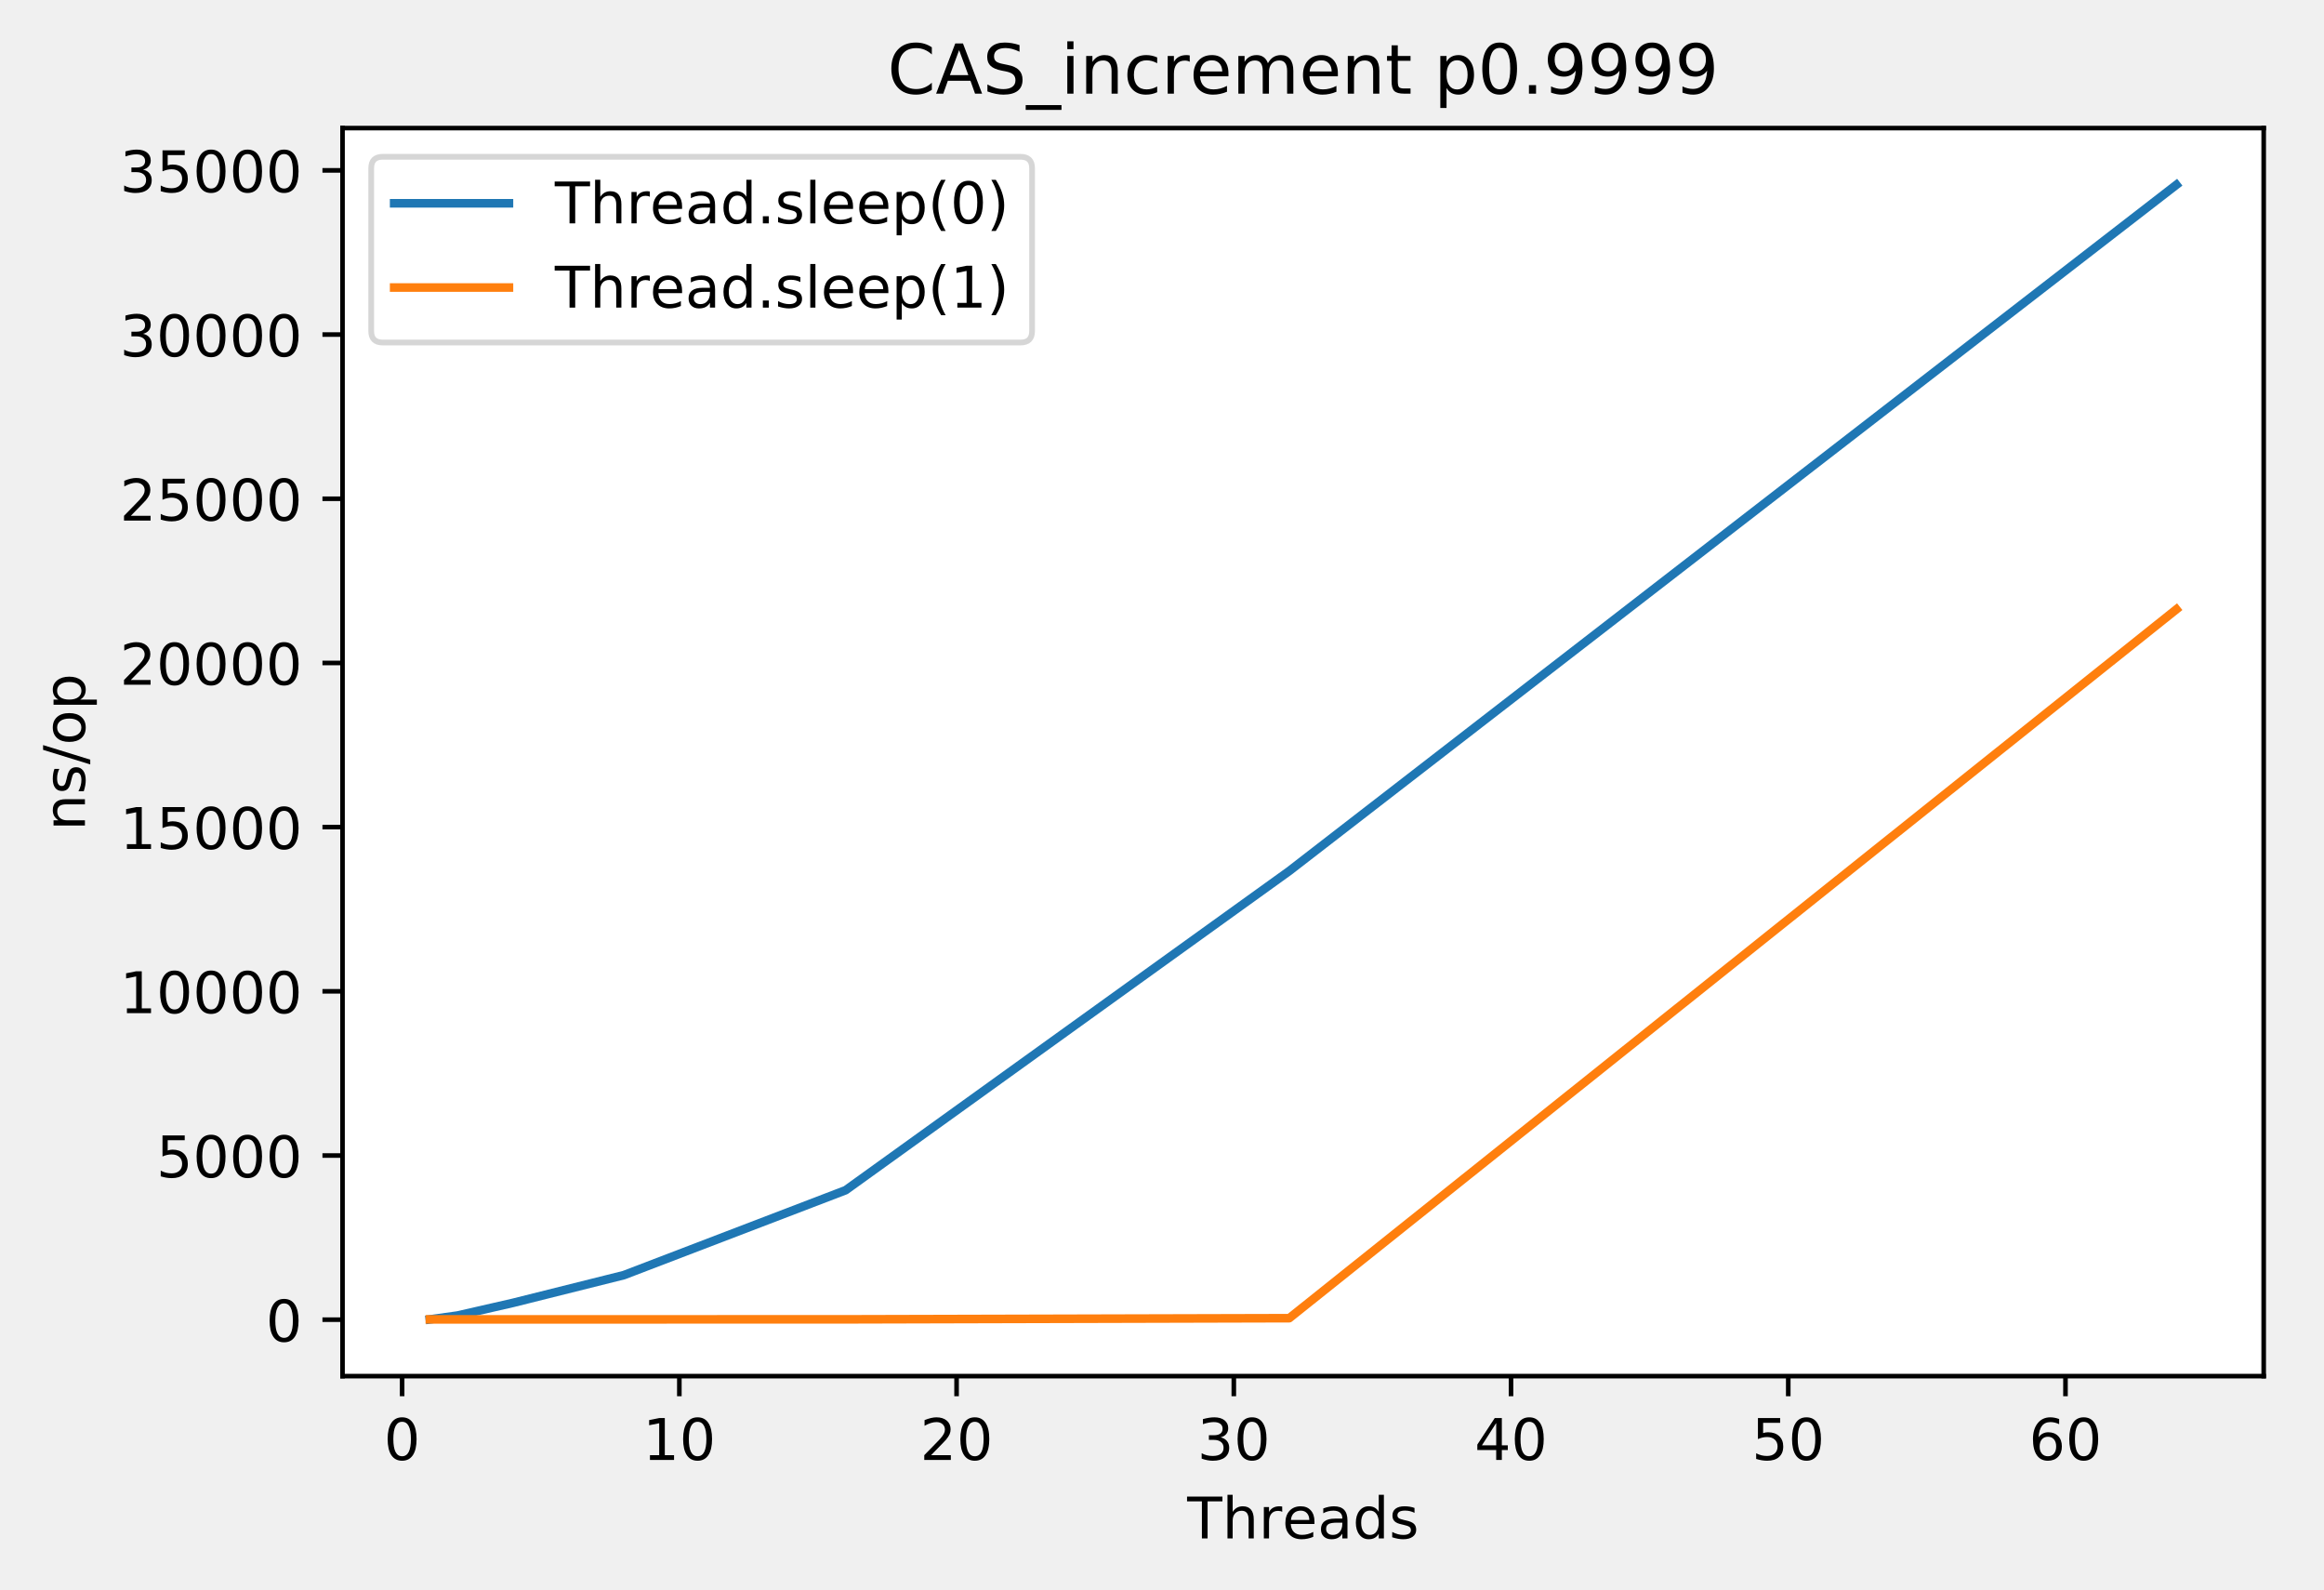
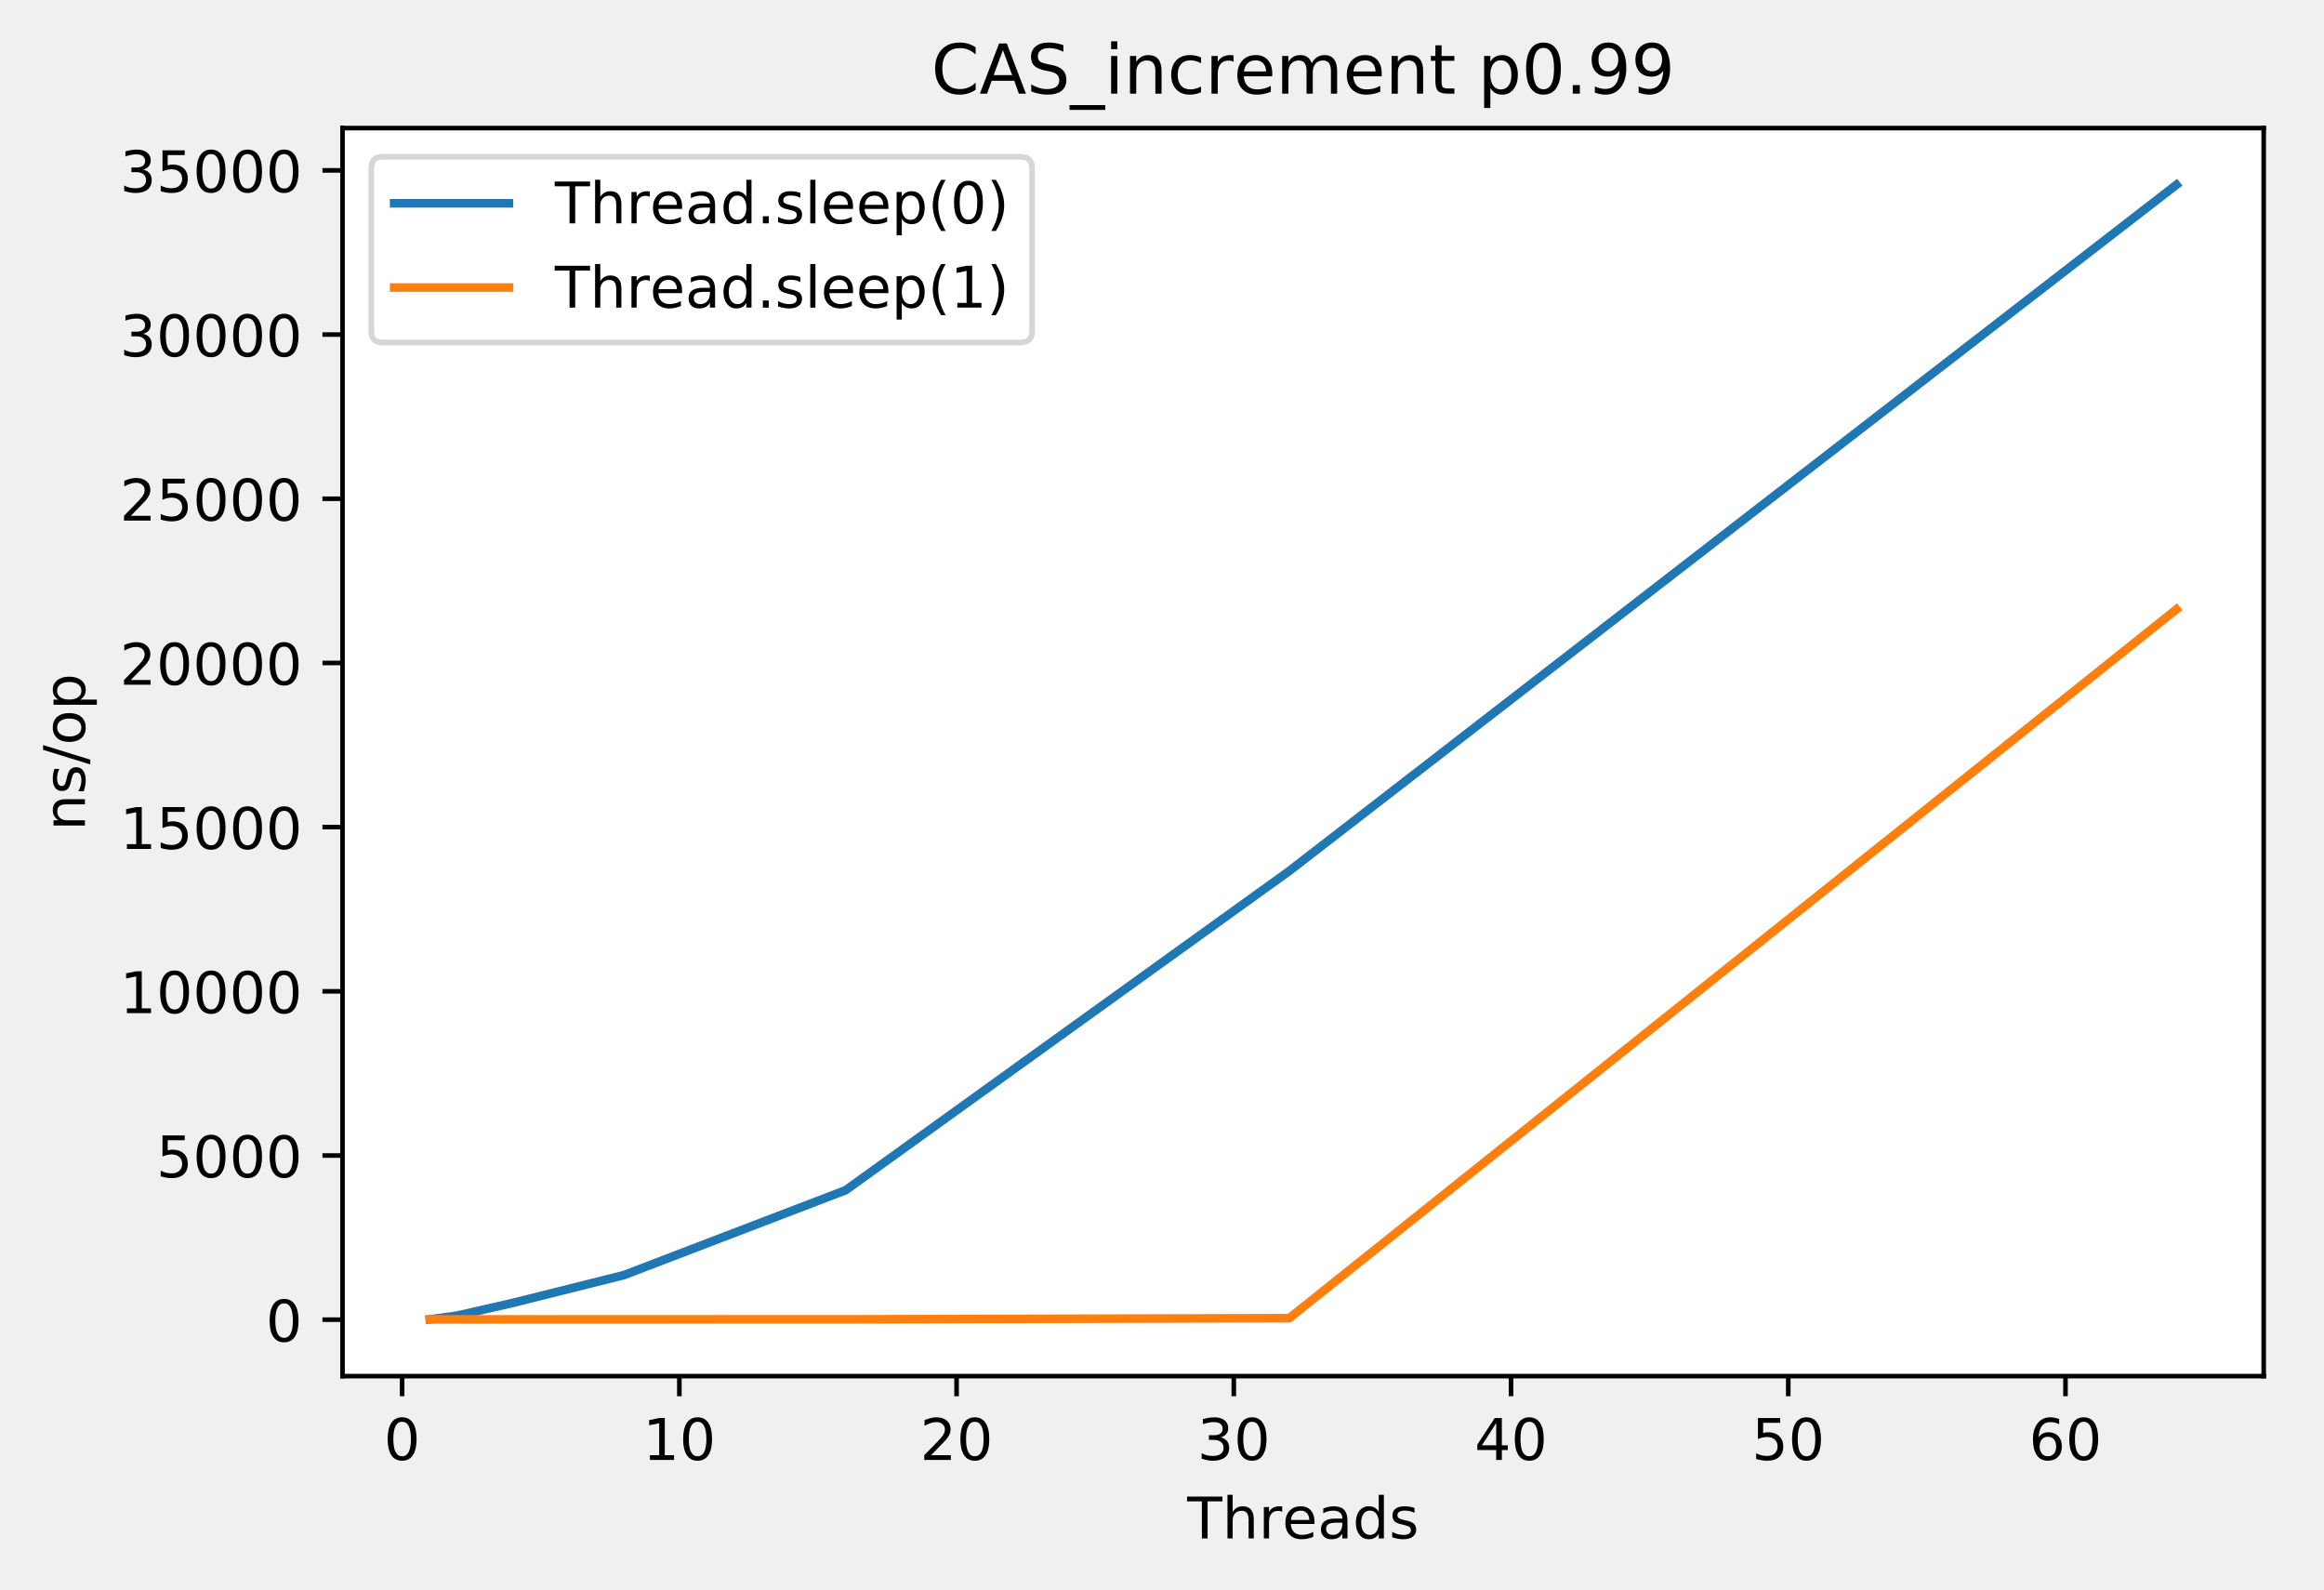
<svg xmlns="http://www.w3.org/2000/svg" xmlns:xlink="http://www.w3.org/1999/xlink" height="277pt" version="1.1" viewBox="0 0 405 277" width="405pt">
  <defs>
    <style type="text/css">
*{stroke-linecap:butt;stroke-linejoin:round;}
  </style>
  </defs>
  <g id="figure_1">
    <g id="patch_1">
      <path d="M 0 277.314  L 405.191 277.314  L 405.191 0  L 0 0  z " style="fill:none;" />
    </g>
    <g id="axes_1">
      <g id="patch_2">
        <path d="M 59.691 239.758  L 394.491 239.758  L 394.491 22.318  L 59.691 22.318  z " style="fill:#ffffff;" />
      </g>
      <g id="matplotlib.axis_1">
        <g id="xtick_1">
          <g id="line2d_1">
            <defs>
-               <path d="M 0 0  L 0 3.5  " id="m8916758f91" style="stroke:#000000;stroke-width:0.8;" />
-             </defs>
-             <g>
-               <use style="stroke:#000000;stroke-width:0.8;" x="70.078" xlink:href="#m8916758f91" y="239.758" />
+               <path d="M 0 0  L 0 3.5  " id="m0cff58f7d7" style="stroke:#000000;stroke-width:0.8;" />
+             </defs>
+             <g>
+               <use style="stroke:#000000;stroke-width:0.8;" x="70.078" xlink:href="#m0cff58f7d7" y="239.758" />
            </g>
          </g>
          <g id="text_1">
            <defs>
              <path d="M 31.781 66.406  Q 24.172 66.406 20.328 58.906  Q 16.5 51.422 16.5 36.375  Q 16.5 21.391 20.328 13.891  Q 24.172 6.391 31.781 6.391  Q 39.453 6.391 43.281 13.891  Q 47.125 21.391 47.125 36.375  Q 47.125 51.422 43.281 58.906  Q 39.453 66.406 31.781 66.406  z M 31.781 74.219  Q 44.047 74.219 50.516 64.516  Q 56.984 54.828 56.984 36.375  Q 56.984 17.969 50.516 8.266  Q 44.047 -1.422 31.781 -1.422  Q 19.531 -1.422 13.062 8.266  Q 6.594 17.969 6.594 36.375  Q 6.594 54.828 13.062 64.516  Q 19.531 74.219 31.781 74.219  z " id="DejaVuSans-30" />
            </defs>
            <g transform="translate(66.89639 254.3566)scale(0.1 -0.1)">
              <use xlink:href="#DejaVuSans-30" />
            </g>
          </g>
        </g>
        <g id="xtick_2">
          <g id="line2d_2">
            <g>
-               <use style="stroke:#000000;stroke-width:0.8;" x="118.389" xlink:href="#m8916758f91" y="239.758" />
+               <use style="stroke:#000000;stroke-width:0.8;" x="118.389" xlink:href="#m0cff58f7d7" y="239.758" />
            </g>
          </g>
          <g id="text_2">
            <defs>
              <path d="M 12.406 8.297  L 28.516 8.297  L 28.516 63.922  L 10.984 60.406  L 10.984 69.391  L 28.422 72.906  L 38.281 72.906  L 38.281 8.297  L 54.391 8.297  L 54.391 0  L 12.406 0  z " id="DejaVuSans-31" />
            </defs>
            <g transform="translate(112.0268 254.3566)scale(0.1 -0.1)">
              <use xlink:href="#DejaVuSans-31" />
              <use x="63.623" xlink:href="#DejaVuSans-30" />
            </g>
          </g>
        </g>
        <g id="xtick_3">
          <g id="line2d_3">
            <g>
-               <use style="stroke:#000000;stroke-width:0.8;" x="166.701" xlink:href="#m8916758f91" y="239.758" />
+               <use style="stroke:#000000;stroke-width:0.8;" x="166.701" xlink:href="#m0cff58f7d7" y="239.758" />
            </g>
          </g>
          <g id="text_3">
            <defs>
              <path d="M 19.188 8.297  L 53.609 8.297  L 53.609 0  L 7.328 0  L 7.328 8.297  Q 12.938 14.109 22.625 23.891  Q 32.328 33.688 34.812 36.531  Q 39.547 41.844 41.422 45.531  Q 43.312 49.219 43.312 52.781  Q 43.312 58.594 39.234 62.25  Q 35.156 65.922 28.609 65.922  Q 23.969 65.922 18.812 64.312  Q 13.672 62.703 7.812 59.422  L 7.812 69.391  Q 13.766 71.781 18.938 73  Q 24.125 74.219 28.422 74.219  Q 39.75 74.219 46.484 68.547  Q 53.219 62.891 53.219 53.422  Q 53.219 48.922 51.531 44.891  Q 49.859 40.875 45.406 35.406  Q 44.188 33.984 37.641 27.219  Q 31.109 20.453 19.188 8.297  z " id="DejaVuSans-32" />
            </defs>
            <g transform="translate(160.3385 254.3566)scale(0.1 -0.1)">
              <use xlink:href="#DejaVuSans-32" />
              <use x="63.623" xlink:href="#DejaVuSans-30" />
            </g>
          </g>
        </g>
        <g id="xtick_4">
          <g id="line2d_4">
            <g>
-               <use style="stroke:#000000;stroke-width:0.8;" x="215.013" xlink:href="#m8916758f91" y="239.758" />
+               <use style="stroke:#000000;stroke-width:0.8;" x="215.013" xlink:href="#m0cff58f7d7" y="239.758" />
            </g>
          </g>
          <g id="text_4">
            <defs>
              <path d="M 40.578 39.312  Q 47.656 37.797 51.625 33  Q 55.609 28.219 55.609 21.188  Q 55.609 10.406 48.188 4.484  Q 40.766 -1.422 27.094 -1.422  Q 22.516 -1.422 17.656 -0.516  Q 12.797 0.391 7.625 2.203  L 7.625 11.719  Q 11.719 9.328 16.594 8.109  Q 21.484 6.891 26.812 6.891  Q 36.078 6.891 40.938 10.547  Q 45.797 14.203 45.797 21.188  Q 45.797 27.641 41.281 31.266  Q 36.766 34.906 28.719 34.906  L 20.219 34.906  L 20.219 43.016  L 29.109 43.016  Q 36.375 43.016 40.234 45.922  Q 44.094 48.828 44.094 54.297  Q 44.094 59.906 40.109 62.906  Q 36.141 65.922 28.719 65.922  Q 24.656 65.922 20.016 65.031  Q 15.375 64.156 9.812 62.312  L 9.812 71.094  Q 15.438 72.656 20.344 73.438  Q 25.25 74.219 29.594 74.219  Q 40.828 74.219 47.359 69.109  Q 53.906 64.016 53.906 55.328  Q 53.906 49.266 50.438 45.094  Q 46.969 40.922 40.578 39.312  z " id="DejaVuSans-33" />
            </defs>
            <g transform="translate(208.6502 254.3566)scale(0.1 -0.1)">
              <use xlink:href="#DejaVuSans-33" />
              <use x="63.623" xlink:href="#DejaVuSans-30" />
            </g>
          </g>
        </g>
        <g id="xtick_5">
          <g id="line2d_5">
            <g>
-               <use style="stroke:#000000;stroke-width:0.8;" x="263.324" xlink:href="#m8916758f91" y="239.758" />
+               <use style="stroke:#000000;stroke-width:0.8;" x="263.324" xlink:href="#m0cff58f7d7" y="239.758" />
            </g>
          </g>
          <g id="text_5">
            <defs>
              <path d="M 37.797 64.312  L 12.891 25.391  L 37.797 25.391  z M 35.203 72.906  L 47.609 72.906  L 47.609 25.391  L 58.016 25.391  L 58.016 17.188  L 47.609 17.188  L 47.609 0  L 37.797 0  L 37.797 17.188  L 4.891 17.188  L 4.891 26.703  z " id="DejaVuSans-34" />
            </defs>
            <g transform="translate(256.9619 254.3566)scale(0.1 -0.1)">
              <use xlink:href="#DejaVuSans-34" />
              <use x="63.623" xlink:href="#DejaVuSans-30" />
            </g>
          </g>
        </g>
        <g id="xtick_6">
          <g id="line2d_6">
            <g>
-               <use style="stroke:#000000;stroke-width:0.8;" x="311.636" xlink:href="#m8916758f91" y="239.758" />
+               <use style="stroke:#000000;stroke-width:0.8;" x="311.636" xlink:href="#m0cff58f7d7" y="239.758" />
            </g>
          </g>
          <g id="text_6">
            <defs>
              <path d="M 10.797 72.906  L 49.516 72.906  L 49.516 64.594  L 19.828 64.594  L 19.828 46.734  Q 21.969 47.469 24.109 47.828  Q 26.266 48.188 28.422 48.188  Q 40.625 48.188 47.75 41.5  Q 54.891 34.812 54.891 23.391  Q 54.891 11.625 47.562 5.094  Q 40.234 -1.422 26.906 -1.422  Q 22.312 -1.422 17.547 -0.641  Q 12.797 0.141 7.719 1.703  L 7.719 11.625  Q 12.109 9.234 16.797 8.062  Q 21.484 6.891 26.703 6.891  Q 35.156 6.891 40.078 11.328  Q 45.016 15.766 45.016 23.391  Q 45.016 31 40.078 35.438  Q 35.156 39.891 26.703 39.891  Q 22.75 39.891 18.812 39.016  Q 14.891 38.141 10.797 36.281  z " id="DejaVuSans-35" />
            </defs>
            <g transform="translate(305.2736 254.3566)scale(0.1 -0.1)">
              <use xlink:href="#DejaVuSans-35" />
              <use x="63.623" xlink:href="#DejaVuSans-30" />
            </g>
          </g>
        </g>
        <g id="xtick_7">
          <g id="line2d_7">
            <g>
-               <use style="stroke:#000000;stroke-width:0.8;" x="359.948" xlink:href="#m8916758f91" y="239.758" />
+               <use style="stroke:#000000;stroke-width:0.8;" x="359.948" xlink:href="#m0cff58f7d7" y="239.758" />
            </g>
          </g>
          <g id="text_7">
            <defs>
              <path d="M 33.016 40.375  Q 26.375 40.375 22.484 35.828  Q 18.609 31.297 18.609 23.391  Q 18.609 15.531 22.484 10.953  Q 26.375 6.391 33.016 6.391  Q 39.656 6.391 43.531 10.953  Q 47.406 15.531 47.406 23.391  Q 47.406 31.297 43.531 35.828  Q 39.656 40.375 33.016 40.375  z M 52.594 71.297  L 52.594 62.312  Q 48.875 64.062 45.094 64.984  Q 41.312 65.922 37.594 65.922  Q 27.828 65.922 22.672 59.328  Q 17.531 52.734 16.797 39.406  Q 19.672 43.656 24.016 45.922  Q 28.375 48.188 33.594 48.188  Q 44.578 48.188 50.953 41.516  Q 57.328 34.859 57.328 23.391  Q 57.328 12.156 50.688 5.359  Q 44.047 -1.422 33.016 -1.422  Q 20.359 -1.422 13.672 8.266  Q 6.984 17.969 6.984 36.375  Q 6.984 53.656 15.188 63.938  Q 23.391 74.219 37.203 74.219  Q 40.922 74.219 44.703 73.484  Q 48.484 72.75 52.594 71.297  z " id="DejaVuSans-36" />
            </defs>
            <g transform="translate(353.5853 254.3566)scale(0.1 -0.1)">
              <use xlink:href="#DejaVuSans-36" />
              <use x="63.623" xlink:href="#DejaVuSans-30" />
            </g>
          </g>
        </g>
        <g id="text_8">
          <defs>
            <path d="M -0.297 72.906  L 61.375 72.906  L 61.375 64.594  L 35.5 64.594  L 35.5 0  L 25.594 0  L 25.594 64.594  L -0.297 64.594  z " id="DejaVuSans-54" />
            <path d="M 54.891 33.016  L 54.891 0  L 45.906 0  L 45.906 32.719  Q 45.906 40.484 42.875 44.328  Q 39.844 48.188 33.797 48.188  Q 26.516 48.188 22.312 43.547  Q 18.109 38.922 18.109 30.906  L 18.109 0  L 9.078 0  L 9.078 75.984  L 18.109 75.984  L 18.109 46.188  Q 21.344 51.125 25.703 53.562  Q 30.078 56 35.797 56  Q 45.219 56 50.047 50.172  Q 54.891 44.344 54.891 33.016  z " id="DejaVuSans-68" />
            <path d="M 41.109 46.297  Q 39.594 47.172 37.812 47.578  Q 36.031 48 33.891 48  Q 26.266 48 22.188 43.047  Q 18.109 38.094 18.109 28.812  L 18.109 0  L 9.078 0  L 9.078 54.688  L 18.109 54.688  L 18.109 46.188  Q 20.953 51.172 25.484 53.578  Q 30.031 56 36.531 56  Q 37.453 56 38.578 55.875  Q 39.703 55.766 41.062 55.516  z " id="DejaVuSans-72" />
            <path d="M 56.203 29.594  L 56.203 25.203  L 14.891 25.203  Q 15.484 15.922 20.484 11.062  Q 25.484 6.203 34.422 6.203  Q 39.594 6.203 44.453 7.469  Q 49.312 8.734 54.109 11.281  L 54.109 2.781  Q 49.266 0.734 44.188 -0.344  Q 39.109 -1.422 33.891 -1.422  Q 20.797 -1.422 13.156 6.188  Q 5.516 13.812 5.516 26.812  Q 5.516 40.234 12.766 48.109  Q 20.016 56 32.328 56  Q 43.359 56 49.781 48.891  Q 56.203 41.797 56.203 29.594  z M 47.219 32.234  Q 47.125 39.594 43.094 43.984  Q 39.062 48.391 32.422 48.391  Q 24.906 48.391 20.391 44.141  Q 15.875 39.891 15.188 32.172  z " id="DejaVuSans-65" />
            <path d="M 34.281 27.484  Q 23.391 27.484 19.188 25  Q 14.984 22.516 14.984 16.5  Q 14.984 11.719 18.141 8.906  Q 21.297 6.109 26.703 6.109  Q 34.188 6.109 38.703 11.406  Q 43.219 16.703 43.219 25.484  L 43.219 27.484  z M 52.203 31.203  L 52.203 0  L 43.219 0  L 43.219 8.297  Q 40.141 3.328 35.547 0.953  Q 30.953 -1.422 24.312 -1.422  Q 15.922 -1.422 10.953 3.297  Q 6 8.016 6 15.922  Q 6 25.141 12.172 29.828  Q 18.359 34.516 30.609 34.516  L 43.219 34.516  L 43.219 35.406  Q 43.219 41.609 39.141 45  Q 35.062 48.391 27.688 48.391  Q 23 48.391 18.547 47.266  Q 14.109 46.141 10.016 43.891  L 10.016 52.203  Q 14.938 54.109 19.578 55.047  Q 24.219 56 28.609 56  Q 40.484 56 46.344 49.844  Q 52.203 43.703 52.203 31.203  z " id="DejaVuSans-61" />
            <path d="M 45.406 46.391  L 45.406 75.984  L 54.391 75.984  L 54.391 0  L 45.406 0  L 45.406 8.203  Q 42.578 3.328 38.25 0.953  Q 33.938 -1.422 27.875 -1.422  Q 17.969 -1.422 11.734 6.484  Q 5.516 14.406 5.516 27.297  Q 5.516 40.188 11.734 48.094  Q 17.969 56 27.875 56  Q 33.938 56 38.25 53.625  Q 42.578 51.266 45.406 46.391  z M 14.797 27.297  Q 14.797 17.391 18.875 11.75  Q 22.953 6.109 30.078 6.109  Q 37.203 6.109 41.297 11.75  Q 45.406 17.391 45.406 27.297  Q 45.406 37.203 41.297 42.844  Q 37.203 48.484 30.078 48.484  Q 22.953 48.484 18.875 42.844  Q 14.797 37.203 14.797 27.297  z " id="DejaVuSans-64" />
            <path d="M 44.281 53.078  L 44.281 44.578  Q 40.484 46.531 36.375 47.5  Q 32.281 48.484 27.875 48.484  Q 21.188 48.484 17.844 46.438  Q 14.5 44.391 14.5 40.281  Q 14.5 37.156 16.891 35.375  Q 19.281 33.594 26.516 31.984  L 29.594 31.297  Q 39.156 29.25 43.188 25.516  Q 47.219 21.781 47.219 15.094  Q 47.219 7.469 41.188 3.016  Q 35.156 -1.422 24.609 -1.422  Q 20.219 -1.422 15.453 -0.562  Q 10.688 0.297 5.422 2  L 5.422 11.281  Q 10.406 8.688 15.234 7.391  Q 20.062 6.109 24.812 6.109  Q 31.156 6.109 34.562 8.281  Q 37.984 10.453 37.984 14.406  Q 37.984 18.062 35.516 20.016  Q 33.062 21.969 24.703 23.781  L 21.578 24.516  Q 13.234 26.266 9.516 29.906  Q 5.812 33.547 5.812 39.891  Q 5.812 47.609 11.281 51.797  Q 16.75 56 26.812 56  Q 31.781 56 36.172 55.266  Q 40.578 54.547 44.281 53.078  z " id="DejaVuSans-73" />
          </defs>
          <g transform="translate(206.8945 268.0347)scale(0.1 -0.1)">
            <use xlink:href="#DejaVuSans-54" />
            <use x="61.084" xlink:href="#DejaVuSans-68" />
            <use x="124.463" xlink:href="#DejaVuSans-72" />
            <use x="165.545" xlink:href="#DejaVuSans-65" />
            <use x="227.068" xlink:href="#DejaVuSans-61" />
            <use x="288.348" xlink:href="#DejaVuSans-64" />
            <use x="351.824" xlink:href="#DejaVuSans-73" />
          </g>
        </g>
      </g>
      <g id="matplotlib.axis_2">
        <g id="ytick_1">
          <g id="line2d_8">
            <defs>
-               <path d="M 0 0  L -3.5 0  " id="mc16bd15ba8" style="stroke:#000000;stroke-width:0.8;" />
-             </defs>
-             <g>
-               <use style="stroke:#000000;stroke-width:0.8;" x="59.691" xlink:href="#mc16bd15ba8" y="229.926" />
+               <path d="M 0 0  L -3.5 0  " id="me50c049c41" style="stroke:#000000;stroke-width:0.8;" />
+             </defs>
+             <g>
+               <use style="stroke:#000000;stroke-width:0.8;" x="59.691" xlink:href="#me50c049c41" y="229.926" />
            </g>
          </g>
          <g id="text_9">
            <g transform="translate(46.32812 233.7252)scale(0.1 -0.1)">
              <use xlink:href="#DejaVuSans-30" />
            </g>
          </g>
        </g>
        <g id="ytick_2">
          <g id="line2d_9">
            <g>
-               <use style="stroke:#000000;stroke-width:0.8;" x="59.691" xlink:href="#mc16bd15ba8" y="201.32" />
+               <use style="stroke:#000000;stroke-width:0.8;" x="59.691" xlink:href="#me50c049c41" y="201.32" />
            </g>
          </g>
          <g id="text_10">
            <g transform="translate(27.24063 205.1193)scale(0.1 -0.1)">
              <use xlink:href="#DejaVuSans-35" />
              <use x="63.623" xlink:href="#DejaVuSans-30" />
              <use x="127.246" xlink:href="#DejaVuSans-30" />
              <use x="190.869" xlink:href="#DejaVuSans-30" />
            </g>
          </g>
        </g>
        <g id="ytick_3">
          <g id="line2d_10">
            <g>
-               <use style="stroke:#000000;stroke-width:0.8;" x="59.691" xlink:href="#mc16bd15ba8" y="172.714" />
+               <use style="stroke:#000000;stroke-width:0.8;" x="59.691" xlink:href="#me50c049c41" y="172.714" />
            </g>
          </g>
          <g id="text_11">
            <g transform="translate(20.87813 176.5133)scale(0.1 -0.1)">
              <use xlink:href="#DejaVuSans-31" />
              <use x="63.623" xlink:href="#DejaVuSans-30" />
              <use x="127.246" xlink:href="#DejaVuSans-30" />
              <use x="190.869" xlink:href="#DejaVuSans-30" />
              <use x="254.492" xlink:href="#DejaVuSans-30" />
            </g>
          </g>
        </g>
        <g id="ytick_4">
          <g id="line2d_11">
            <g>
-               <use style="stroke:#000000;stroke-width:0.8;" x="59.691" xlink:href="#mc16bd15ba8" y="144.108" />
+               <use style="stroke:#000000;stroke-width:0.8;" x="59.691" xlink:href="#me50c049c41" y="144.108" />
            </g>
          </g>
          <g id="text_12">
            <g transform="translate(20.87813 147.9074)scale(0.1 -0.1)">
              <use xlink:href="#DejaVuSans-31" />
              <use x="63.623" xlink:href="#DejaVuSans-35" />
              <use x="127.246" xlink:href="#DejaVuSans-30" />
              <use x="190.869" xlink:href="#DejaVuSans-30" />
              <use x="254.492" xlink:href="#DejaVuSans-30" />
            </g>
          </g>
        </g>
        <g id="ytick_5">
          <g id="line2d_12">
            <g>
-               <use style="stroke:#000000;stroke-width:0.8;" x="59.691" xlink:href="#mc16bd15ba8" y="115.502" />
+               <use style="stroke:#000000;stroke-width:0.8;" x="59.691" xlink:href="#me50c049c41" y="115.502" />
            </g>
          </g>
          <g id="text_13">
            <g transform="translate(20.87813 119.3015)scale(0.1 -0.1)">
              <use xlink:href="#DejaVuSans-32" />
              <use x="63.623" xlink:href="#DejaVuSans-30" />
              <use x="127.246" xlink:href="#DejaVuSans-30" />
              <use x="190.869" xlink:href="#DejaVuSans-30" />
              <use x="254.492" xlink:href="#DejaVuSans-30" />
            </g>
          </g>
        </g>
        <g id="ytick_6">
          <g id="line2d_13">
            <g>
-               <use style="stroke:#000000;stroke-width:0.8;" x="59.691" xlink:href="#mc16bd15ba8" y="86.896" />
+               <use style="stroke:#000000;stroke-width:0.8;" x="59.691" xlink:href="#me50c049c41" y="86.896" />
            </g>
          </g>
          <g id="text_14">
            <g transform="translate(20.87813 90.69553)scale(0.1 -0.1)">
              <use xlink:href="#DejaVuSans-32" />
              <use x="63.623" xlink:href="#DejaVuSans-35" />
              <use x="127.246" xlink:href="#DejaVuSans-30" />
              <use x="190.869" xlink:href="#DejaVuSans-30" />
              <use x="254.492" xlink:href="#DejaVuSans-30" />
            </g>
          </g>
        </g>
        <g id="ytick_7">
          <g id="line2d_14">
            <g>
-               <use style="stroke:#000000;stroke-width:0.8;" x="59.691" xlink:href="#mc16bd15ba8" y="58.29" />
+               <use style="stroke:#000000;stroke-width:0.8;" x="59.691" xlink:href="#me50c049c41" y="58.29" />
            </g>
          </g>
          <g id="text_15">
            <g transform="translate(20.87813 62.08959)scale(0.1 -0.1)">
              <use xlink:href="#DejaVuSans-33" />
              <use x="63.623" xlink:href="#DejaVuSans-30" />
              <use x="127.246" xlink:href="#DejaVuSans-30" />
              <use x="190.869" xlink:href="#DejaVuSans-30" />
              <use x="254.492" xlink:href="#DejaVuSans-30" />
            </g>
          </g>
        </g>
        <g id="ytick_8">
          <g id="line2d_15">
            <g>
-               <use style="stroke:#000000;stroke-width:0.8;" x="59.691" xlink:href="#mc16bd15ba8" y="29.684" />
+               <use style="stroke:#000000;stroke-width:0.8;" x="59.691" xlink:href="#me50c049c41" y="29.684" />
            </g>
          </g>
          <g id="text_16">
            <g transform="translate(20.87813 33.48366)scale(0.1 -0.1)">
              <use xlink:href="#DejaVuSans-33" />
              <use x="63.623" xlink:href="#DejaVuSans-35" />
              <use x="127.246" xlink:href="#DejaVuSans-30" />
              <use x="190.869" xlink:href="#DejaVuSans-30" />
              <use x="254.492" xlink:href="#DejaVuSans-30" />
            </g>
          </g>
        </g>
        <g id="text_17">
          <defs>
            <path d="M 54.891 33.016  L 54.891 0  L 45.906 0  L 45.906 32.719  Q 45.906 40.484 42.875 44.328  Q 39.844 48.188 33.797 48.188  Q 26.516 48.188 22.312 43.547  Q 18.109 38.922 18.109 30.906  L 18.109 0  L 9.078 0  L 9.078 54.688  L 18.109 54.688  L 18.109 46.188  Q 21.344 51.125 25.703 53.562  Q 30.078 56 35.797 56  Q 45.219 56 50.047 50.172  Q 54.891 44.344 54.891 33.016  z " id="DejaVuSans-6e" />
            <path d="M 25.391 72.906  L 33.688 72.906  L 8.297 -9.281  L 0 -9.281  z " id="DejaVuSans-2f" />
            <path d="M 30.609 48.391  Q 23.391 48.391 19.188 42.75  Q 14.984 37.109 14.984 27.297  Q 14.984 17.484 19.156 11.844  Q 23.344 6.203 30.609 6.203  Q 37.797 6.203 41.984 11.859  Q 46.188 17.531 46.188 27.297  Q 46.188 37.016 41.984 42.703  Q 37.797 48.391 30.609 48.391  z M 30.609 56  Q 42.328 56 49.016 48.375  Q 55.719 40.766 55.719 27.297  Q 55.719 13.875 49.016 6.219  Q 42.328 -1.422 30.609 -1.422  Q 18.844 -1.422 12.172 6.219  Q 5.516 13.875 5.516 27.297  Q 5.516 40.766 12.172 48.375  Q 18.844 56 30.609 56  z " id="DejaVuSans-6f" />
            <path d="M 18.109 8.203  L 18.109 -20.797  L 9.078 -20.797  L 9.078 54.688  L 18.109 54.688  L 18.109 46.391  Q 20.953 51.266 25.266 53.625  Q 29.594 56 35.594 56  Q 45.562 56 51.781 48.094  Q 58.016 40.188 58.016 27.297  Q 58.016 14.406 51.781 6.484  Q 45.562 -1.422 35.594 -1.422  Q 29.594 -1.422 25.266 0.953  Q 20.953 3.328 18.109 8.203  z M 48.688 27.297  Q 48.688 37.203 44.609 42.844  Q 40.531 48.484 33.406 48.484  Q 26.266 48.484 22.188 42.844  Q 18.109 37.203 18.109 27.297  Q 18.109 17.391 22.188 11.75  Q 26.266 6.109 33.406 6.109  Q 40.531 6.109 44.609 11.75  Q 48.688 17.391 48.688 27.297  z " id="DejaVuSans-70" />
          </defs>
          <g transform="translate(14.79844 144.7295)rotate(-90)scale(0.1 -0.1)">
            <use xlink:href="#DejaVuSans-6e" />
            <use x="63.379" xlink:href="#DejaVuSans-73" />
            <use x="115.479" xlink:href="#DejaVuSans-2f" />
            <use x="149.17" xlink:href="#DejaVuSans-6f" />
            <use x="210.352" xlink:href="#DejaVuSans-70" />
          </g>
        </g>
      </g>
      <g id="line2d_16">
-         <path clip-path="url(#pd659bbc86b)" d="M 74.909 229.874  L 79.74 229.199  L 89.402 226.991  L 108.727 222.157  L 147.376 207.362  L 224.675 151.752  L 379.272 32.202  " style="fill:none;stroke:#1f77b4;stroke-linecap:square;stroke-width:1.5;" />
+         <path clip-path="url(#p9b51d57cd3)" d="M 74.909 229.874  L 79.74 229.199  L 89.402 226.991  L 108.727 222.157  L 147.376 207.362  L 224.675 151.752  L 379.272 32.202  " style="fill:none;stroke:#1f77b4;stroke-linecap:square;stroke-width:1.5;" />
      </g>
      <g id="line2d_17">
-         <path clip-path="url(#pd659bbc86b)" d="M 74.909 229.874  L 79.74 229.874  L 89.402 229.874  L 108.727 229.869  L 147.376 229.863  L 224.675 229.663  L 379.272 106.165  " style="fill:none;stroke:#ff7f0e;stroke-linecap:square;stroke-width:1.5;" />
+         <path clip-path="url(#p9b51d57cd3)" d="M 74.909 229.874  L 79.74 229.874  L 89.402 229.874  L 108.727 229.869  L 147.376 229.863  L 224.675 229.663  L 379.272 106.165  " style="fill:none;stroke:#ff7f0e;stroke-linecap:square;stroke-width:1.5;" />
      </g>
      <g id="patch_3">
        <path d="M 59.691 239.758  L 59.691 22.318  " style="fill:none;stroke:#000000;stroke-linecap:square;stroke-linejoin:miter;stroke-width:0.8;" />
      </g>
      <g id="patch_4">
        <path d="M 394.491 239.758  L 394.491 22.318  " style="fill:none;stroke:#000000;stroke-linecap:square;stroke-linejoin:miter;stroke-width:0.8;" />
      </g>
      <g id="patch_5">
        <path d="M 59.691 239.758  L 394.491 239.758  " style="fill:none;stroke:#000000;stroke-linecap:square;stroke-linejoin:miter;stroke-width:0.8;" />
      </g>
      <g id="patch_6">
        <path d="M 59.691 22.318  L 394.491 22.318  " style="fill:none;stroke:#000000;stroke-linecap:square;stroke-linejoin:miter;stroke-width:0.8;" />
      </g>
      <g id="text_18">
        <defs>
          <path d="M 64.406 67.281  L 64.406 56.891  Q 59.422 61.531 53.781 63.812  Q 48.141 66.109 41.797 66.109  Q 29.297 66.109 22.656 58.469  Q 16.016 50.828 16.016 36.375  Q 16.016 21.969 22.656 14.328  Q 29.297 6.688 41.797 6.688  Q 48.141 6.688 53.781 8.984  Q 59.422 11.281 64.406 15.922  L 64.406 5.609  Q 59.234 2.094 53.438 0.328  Q 47.656 -1.422 41.219 -1.422  Q 24.656 -1.422 15.125 8.703  Q 5.609 18.844 5.609 36.375  Q 5.609 53.953 15.125 64.078  Q 24.656 74.219 41.219 74.219  Q 47.75 74.219 53.531 72.484  Q 59.328 70.75 64.406 67.281  z " id="DejaVuSans-43" />
          <path d="M 34.188 63.188  L 20.797 26.906  L 47.609 26.906  z M 28.609 72.906  L 39.797 72.906  L 67.578 0  L 57.328 0  L 50.688 18.703  L 17.828 18.703  L 11.188 0  L 0.781 0  z " id="DejaVuSans-41" />
          <path d="M 53.516 70.516  L 53.516 60.891  Q 47.906 63.578 42.922 64.891  Q 37.938 66.219 33.297 66.219  Q 25.25 66.219 20.875 63.094  Q 16.5 59.969 16.5 54.203  Q 16.5 49.359 19.406 46.891  Q 22.312 44.438 30.422 42.922  L 36.375 41.703  Q 47.406 39.594 52.656 34.297  Q 57.906 29 57.906 20.125  Q 57.906 9.516 50.797 4.047  Q 43.703 -1.422 29.984 -1.422  Q 24.812 -1.422 18.969 -0.25  Q 13.141 0.922 6.891 3.219  L 6.891 13.375  Q 12.891 10.016 18.656 8.297  Q 24.422 6.594 29.984 6.594  Q 38.422 6.594 43.016 9.906  Q 47.609 13.234 47.609 19.391  Q 47.609 24.75 44.312 27.781  Q 41.016 30.812 33.5 32.328  L 27.484 33.5  Q 16.453 35.688 11.516 40.375  Q 6.594 45.062 6.594 53.422  Q 6.594 63.094 13.406 68.656  Q 20.219 74.219 32.172 74.219  Q 37.312 74.219 42.625 73.281  Q 47.953 72.359 53.516 70.516  z " id="DejaVuSans-53" />
          <path d="M 50.984 -16.609  L 50.984 -23.578  L -0.984 -23.578  L -0.984 -16.609  z " id="DejaVuSans-5f" />
          <path d="M 9.422 54.688  L 18.406 54.688  L 18.406 0  L 9.422 0  z M 9.422 75.984  L 18.406 75.984  L 18.406 64.594  L 9.422 64.594  z " id="DejaVuSans-69" />
          <path d="M 48.781 52.594  L 48.781 44.188  Q 44.969 46.297 41.141 47.344  Q 37.312 48.391 33.406 48.391  Q 24.656 48.391 19.812 42.844  Q 14.984 37.312 14.984 27.297  Q 14.984 17.281 19.812 11.734  Q 24.656 6.203 33.406 6.203  Q 37.312 6.203 41.141 7.25  Q 44.969 8.297 48.781 10.406  L 48.781 2.094  Q 45.016 0.344 40.984 -0.531  Q 36.969 -1.422 32.422 -1.422  Q 20.062 -1.422 12.781 6.344  Q 5.516 14.109 5.516 27.297  Q 5.516 40.672 12.859 48.328  Q 20.219 56 33.016 56  Q 37.156 56 41.109 55.141  Q 45.062 54.297 48.781 52.594  z " id="DejaVuSans-63" />
          <path d="M 52 44.188  Q 55.375 50.25 60.062 53.125  Q 64.75 56 71.094 56  Q 79.641 56 84.281 50.016  Q 88.922 44.047 88.922 33.016  L 88.922 0  L 79.891 0  L 79.891 32.719  Q 79.891 40.578 77.094 44.375  Q 74.312 48.188 68.609 48.188  Q 61.625 48.188 57.562 43.547  Q 53.516 38.922 53.516 30.906  L 53.516 0  L 44.484 0  L 44.484 32.719  Q 44.484 40.625 41.703 44.406  Q 38.922 48.188 33.109 48.188  Q 26.219 48.188 22.156 43.531  Q 18.109 38.875 18.109 30.906  L 18.109 0  L 9.078 0  L 9.078 54.688  L 18.109 54.688  L 18.109 46.188  Q 21.188 51.219 25.484 53.609  Q 29.781 56 35.688 56  Q 41.656 56 45.828 52.969  Q 50 49.953 52 44.188  z " id="DejaVuSans-6d" />
          <path d="M 18.312 70.219  L 18.312 54.688  L 36.812 54.688  L 36.812 47.703  L 18.312 47.703  L 18.312 18.016  Q 18.312 11.328 20.141 9.422  Q 21.969 7.516 27.594 7.516  L 36.812 7.516  L 36.812 0  L 27.594 0  Q 17.188 0 13.234 3.875  Q 9.281 7.766 9.281 18.016  L 9.281 47.703  L 2.688 47.703  L 2.688 54.688  L 9.281 54.688  L 9.281 70.219  z " id="DejaVuSans-74" />
          <path id="DejaVuSans-20" />
          <path d="M 10.688 12.406  L 21 12.406  L 21 0  L 10.688 0  z " id="DejaVuSans-2e" />
          <path d="M 10.984 1.516  L 10.984 10.5  Q 14.703 8.734 18.5 7.812  Q 22.312 6.891 25.984 6.891  Q 35.75 6.891 40.891 13.453  Q 46.047 20.016 46.781 33.406  Q 43.953 29.203 39.594 26.953  Q 35.25 24.703 29.984 24.703  Q 19.047 24.703 12.672 31.312  Q 6.297 37.938 6.297 49.422  Q 6.297 60.641 12.938 67.422  Q 19.578 74.219 30.609 74.219  Q 43.266 74.219 49.922 64.516  Q 56.594 54.828 56.594 36.375  Q 56.594 19.141 48.406 8.859  Q 40.234 -1.422 26.422 -1.422  Q 22.703 -1.422 18.891 -0.688  Q 15.094 0.047 10.984 1.516  z M 30.609 32.422  Q 37.25 32.422 41.125 36.953  Q 45.016 41.5 45.016 49.422  Q 45.016 57.281 41.125 61.844  Q 37.25 66.406 30.609 66.406  Q 23.969 66.406 20.094 61.844  Q 16.219 57.281 16.219 49.422  Q 16.219 41.5 20.094 36.953  Q 23.969 32.422 30.609 32.422  z " id="DejaVuSans-39" />
        </defs>
-         <g transform="translate(154.6612 16.31812)scale(0.12 -0.12)">
+         <g transform="translate(162.2962 16.31812)scale(0.12 -0.12)">
          <use xlink:href="#DejaVuSans-43" />
          <use x="69.824" xlink:href="#DejaVuSans-41" />
          <use x="138.232" xlink:href="#DejaVuSans-53" />
          <use x="201.709" xlink:href="#DejaVuSans-5f" />
          <use x="251.709" xlink:href="#DejaVuSans-69" />
          <use x="279.492" xlink:href="#DejaVuSans-6e" />
          <use x="342.871" xlink:href="#DejaVuSans-63" />
          <use x="397.852" xlink:href="#DejaVuSans-72" />
          <use x="438.934" xlink:href="#DejaVuSans-65" />
          <use x="500.457" xlink:href="#DejaVuSans-6d" />
          <use x="597.869" xlink:href="#DejaVuSans-65" />
          <use x="659.393" xlink:href="#DejaVuSans-6e" />
          <use x="722.771" xlink:href="#DejaVuSans-74" />
          <use x="761.98" xlink:href="#DejaVuSans-20" />
          <use x="793.768" xlink:href="#DejaVuSans-70" />
          <use x="857.244" xlink:href="#DejaVuSans-30" />
          <use x="920.867" xlink:href="#DejaVuSans-2e" />
          <use x="952.654" xlink:href="#DejaVuSans-39" />
          <use x="1016.277" xlink:href="#DejaVuSans-39" />
-           <use x="1079.9" xlink:href="#DejaVuSans-39" />
-           <use x="1143.523" xlink:href="#DejaVuSans-39" />
        </g>
      </g>
      <g id="legend_1">
        <g id="patch_7">
          <path d="M 66.691 59.674  L 177.859 59.674  Q 179.859 59.674 179.859 57.674  L 179.859 29.318  Q 179.859 27.318 177.859 27.318  L 66.691 27.318  Q 64.691 27.318 64.691 29.318  L 64.691 57.674  Q 64.691 59.674 66.691 59.674  z " style="fill:#ffffff;opacity:0.8;stroke:#cccccc;stroke-linejoin:miter;" />
        </g>
        <g id="line2d_18">
          <path d="M 68.691 35.417  L 88.691 35.417  " style="fill:none;stroke:#1f77b4;stroke-linecap:square;stroke-width:1.5;" />
        </g>
        <g id="line2d_19" />
        <g id="text_19">
          <defs>
            <path d="M 9.422 75.984  L 18.406 75.984  L 18.406 0  L 9.422 0  z " id="DejaVuSans-6c" />
            <path d="M 31 75.875  Q 24.469 64.656 21.281 53.656  Q 18.109 42.672 18.109 31.391  Q 18.109 20.125 21.312 9.062  Q 24.516 -2 31 -13.188  L 23.188 -13.188  Q 15.875 -1.703 12.234 9.375  Q 8.594 20.453 8.594 31.391  Q 8.594 42.281 12.203 53.312  Q 15.828 64.359 23.188 75.875  z " id="DejaVuSans-28" />
            <path d="M 8.016 75.875  L 15.828 75.875  Q 23.141 64.359 26.781 53.312  Q 30.422 42.281 30.422 31.391  Q 30.422 20.453 26.781 9.375  Q 23.141 -1.703 15.828 -13.188  L 8.016 -13.188  Q 14.5 -2 17.703 9.062  Q 20.906 20.125 20.906 31.391  Q 20.906 42.672 17.703 53.656  Q 14.5 64.656 8.016 75.875  z " id="DejaVuSans-29" />
          </defs>
          <g transform="translate(96.69062 38.91656)scale(0.1 -0.1)">
            <use xlink:href="#DejaVuSans-54" />
            <use x="61.084" xlink:href="#DejaVuSans-68" />
            <use x="124.463" xlink:href="#DejaVuSans-72" />
            <use x="165.545" xlink:href="#DejaVuSans-65" />
            <use x="227.068" xlink:href="#DejaVuSans-61" />
            <use x="288.348" xlink:href="#DejaVuSans-64" />
            <use x="351.824" xlink:href="#DejaVuSans-2e" />
            <use x="383.611" xlink:href="#DejaVuSans-73" />
            <use x="435.711" xlink:href="#DejaVuSans-6c" />
            <use x="463.494" xlink:href="#DejaVuSans-65" />
            <use x="525.018" xlink:href="#DejaVuSans-65" />
            <use x="586.541" xlink:href="#DejaVuSans-70" />
            <use x="650.018" xlink:href="#DejaVuSans-28" />
            <use x="689.031" xlink:href="#DejaVuSans-30" />
            <use x="752.654" xlink:href="#DejaVuSans-29" />
          </g>
        </g>
        <g id="line2d_20">
          <path d="M 68.691 50.095  L 88.691 50.095  " style="fill:none;stroke:#ff7f0e;stroke-linecap:square;stroke-width:1.5;" />
        </g>
        <g id="line2d_21" />
        <g id="text_20">
          <g transform="translate(96.69062 53.59469)scale(0.1 -0.1)">
            <use xlink:href="#DejaVuSans-54" />
            <use x="61.084" xlink:href="#DejaVuSans-68" />
            <use x="124.463" xlink:href="#DejaVuSans-72" />
            <use x="165.545" xlink:href="#DejaVuSans-65" />
            <use x="227.068" xlink:href="#DejaVuSans-61" />
            <use x="288.348" xlink:href="#DejaVuSans-64" />
            <use x="351.824" xlink:href="#DejaVuSans-2e" />
            <use x="383.611" xlink:href="#DejaVuSans-73" />
            <use x="435.711" xlink:href="#DejaVuSans-6c" />
            <use x="463.494" xlink:href="#DejaVuSans-65" />
            <use x="525.018" xlink:href="#DejaVuSans-65" />
            <use x="586.541" xlink:href="#DejaVuSans-70" />
            <use x="650.018" xlink:href="#DejaVuSans-28" />
            <use x="689.031" xlink:href="#DejaVuSans-31" />
            <use x="752.654" xlink:href="#DejaVuSans-29" />
          </g>
        </g>
      </g>
    </g>
  </g>
  <defs>
-     <clipPath id="pd659bbc86b">
+     <clipPath id="p9b51d57cd3">
      <rect height="217.44" width="334.8" x="59.691" y="22.318" />
    </clipPath>
  </defs>
</svg>
